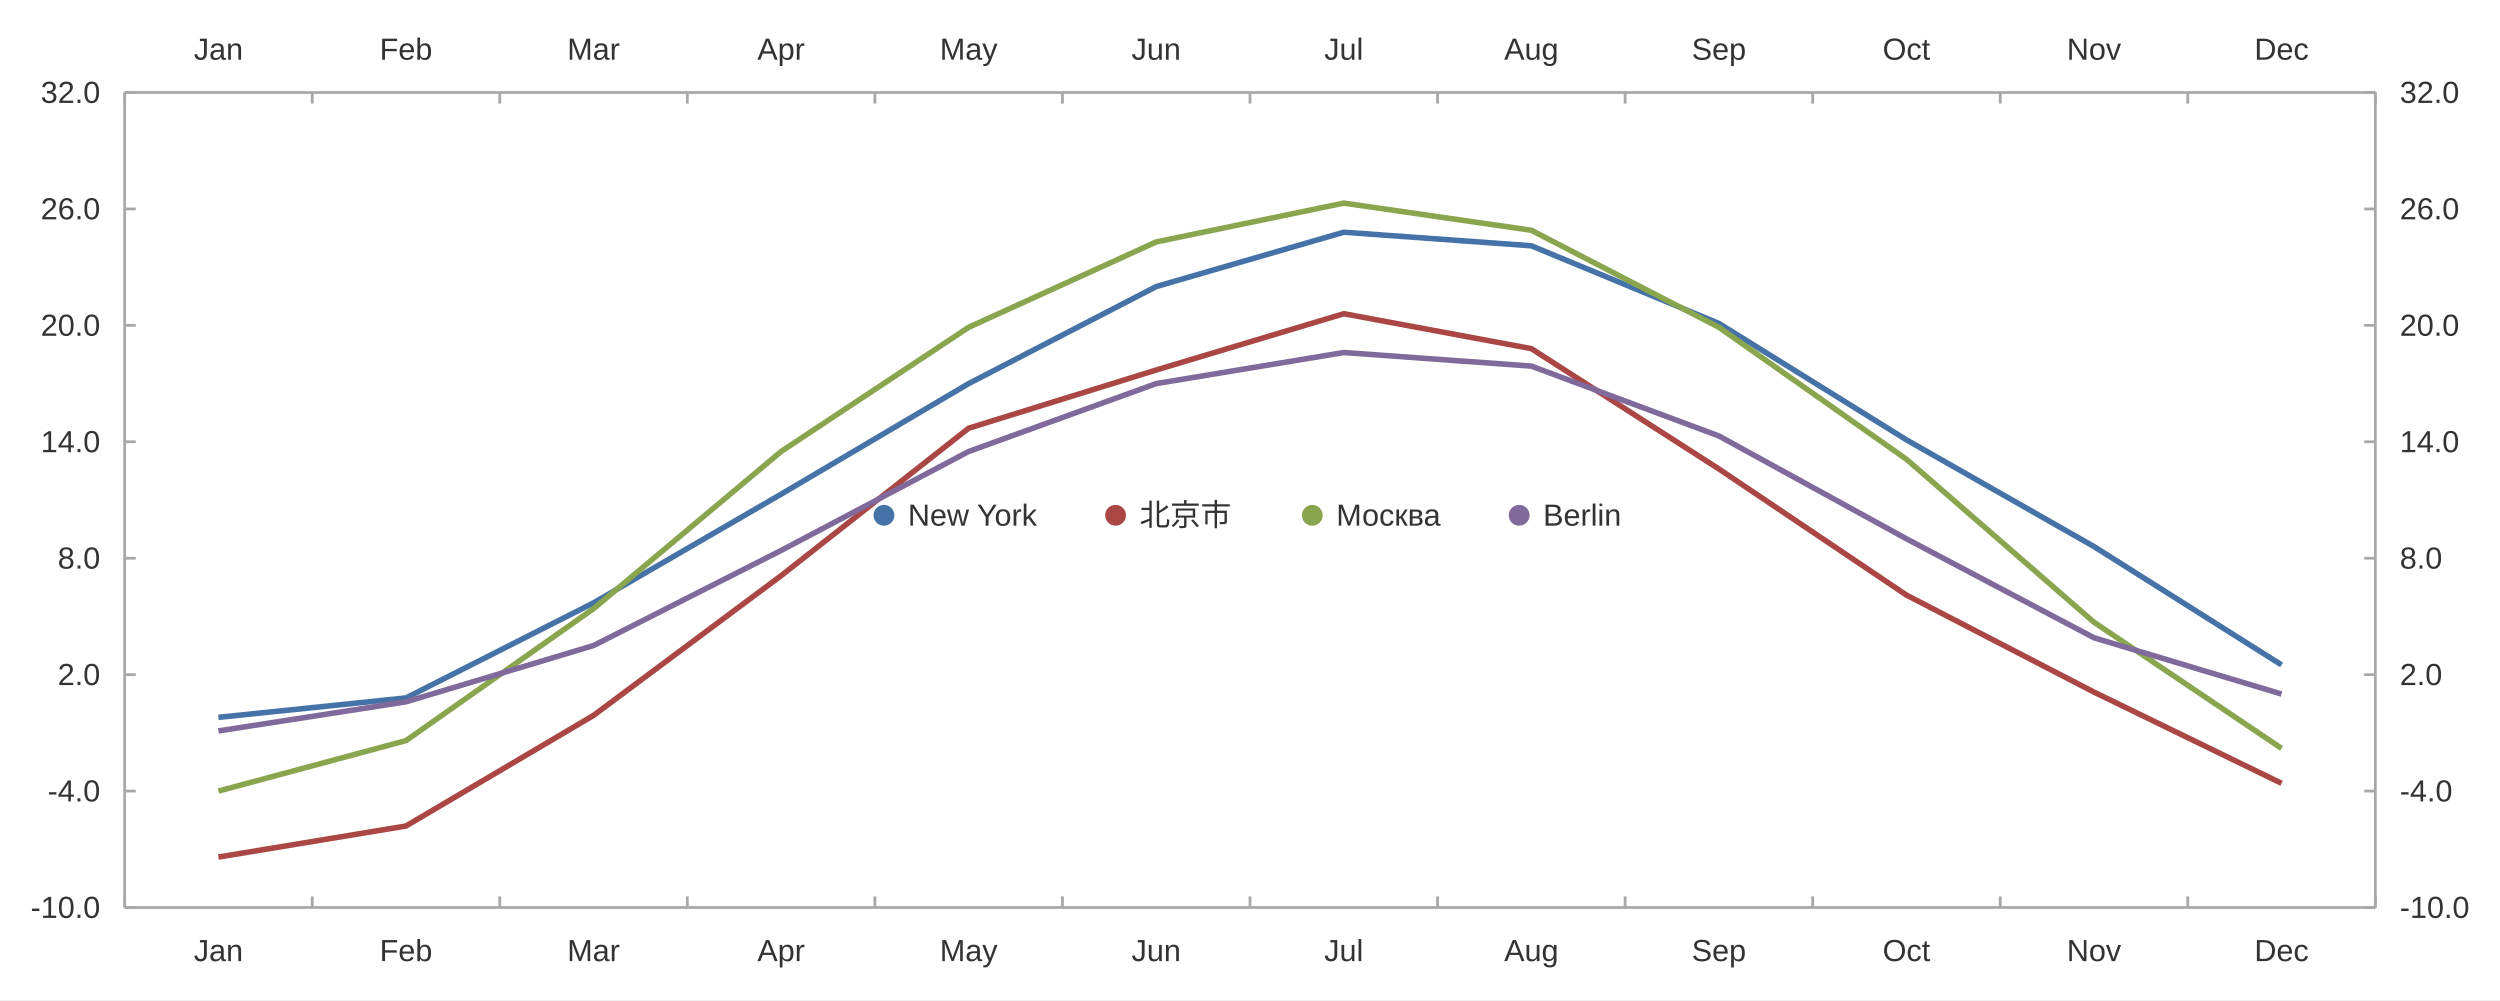
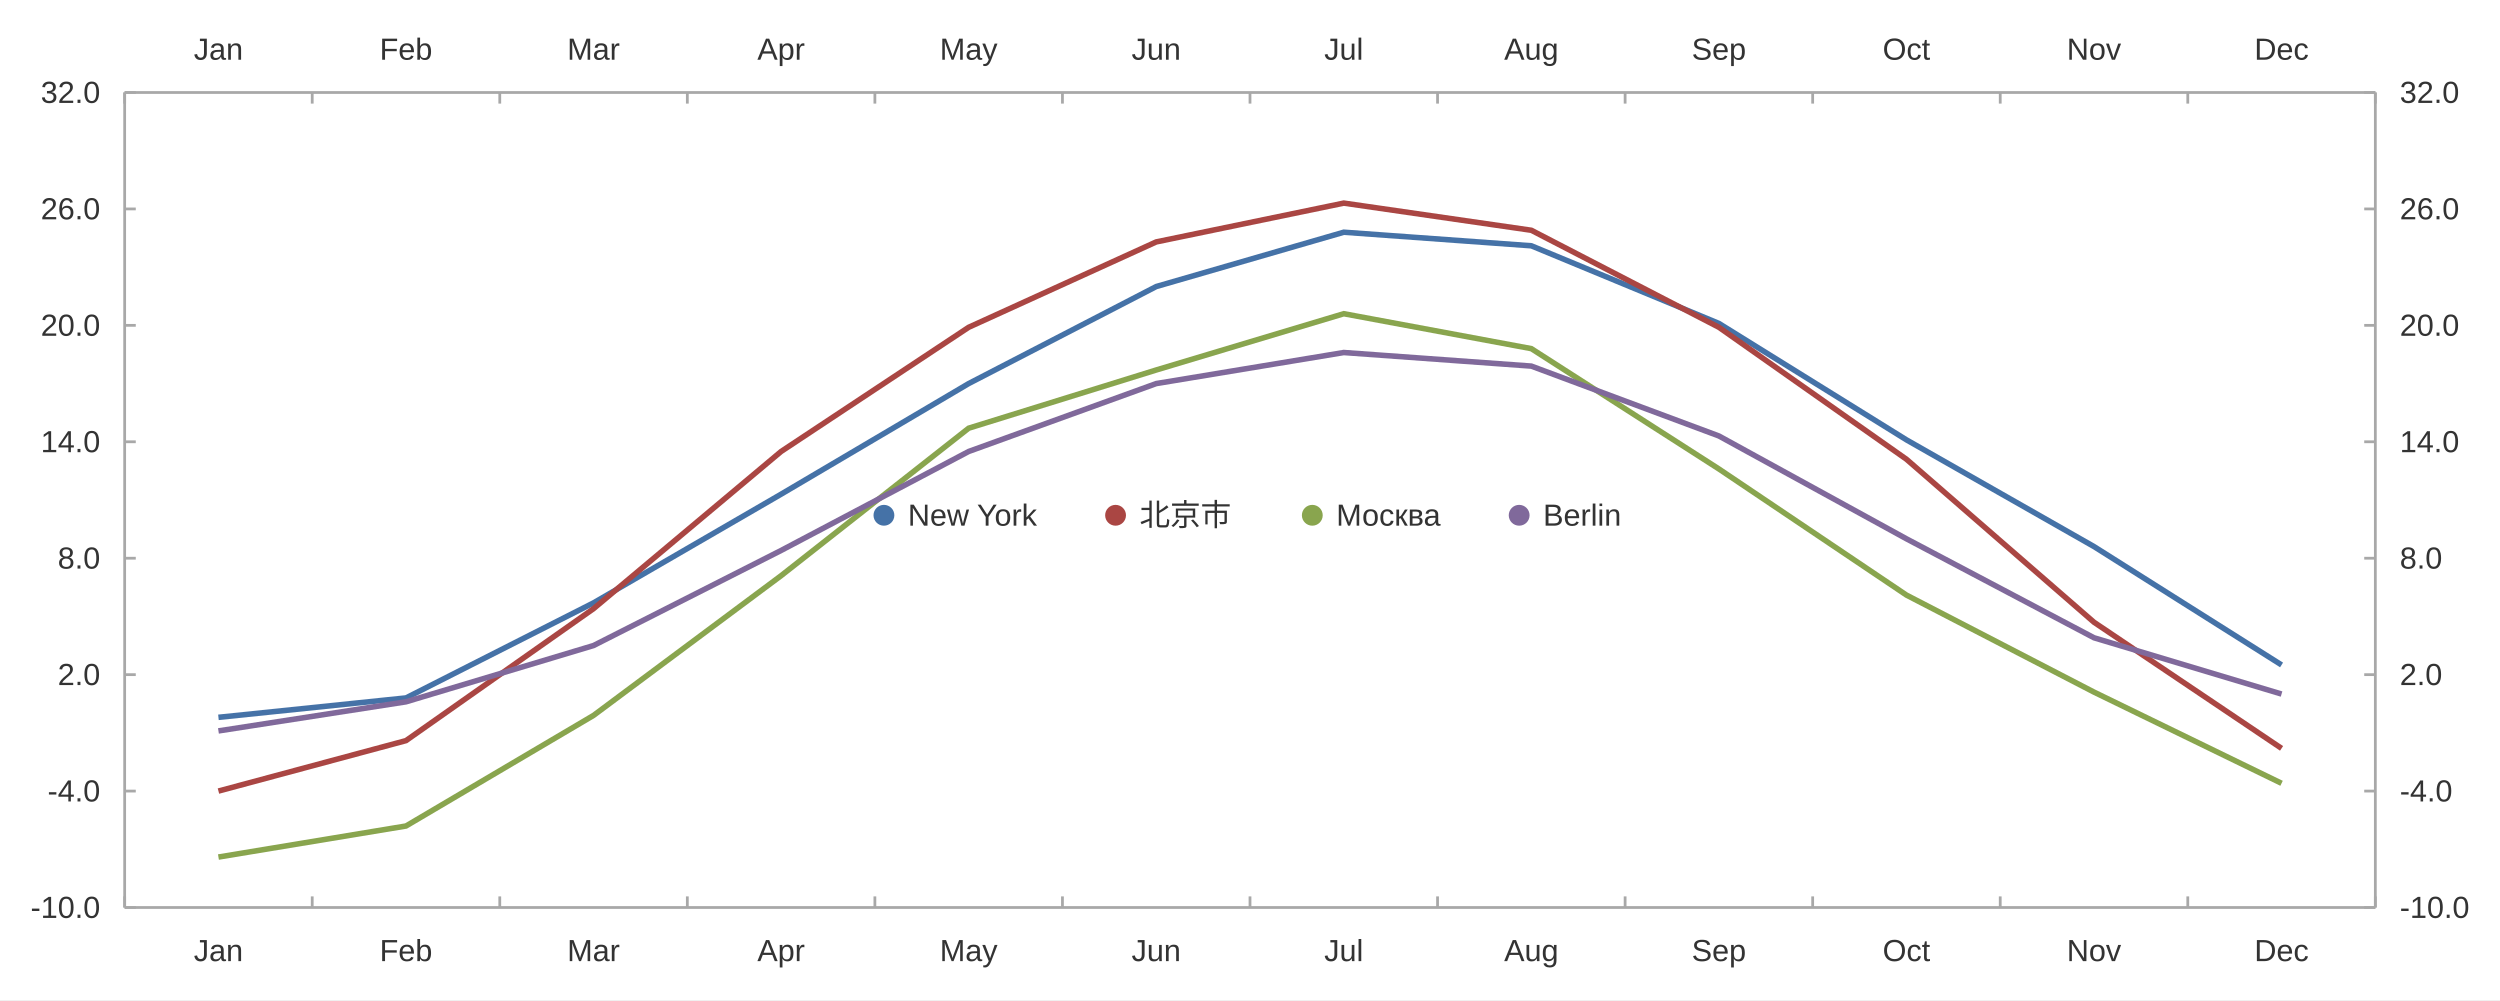
<svg xmlns="http://www.w3.org/2000/svg" width="1200" height="480" viewBox="0 0 1200.0 480.0">
  <rect width="1200" height="480" fill="#ffffff" />
  <path stroke-width="1.333" stroke="#a8a8a8" fill="none" d="M59.837 44.4 L1140.162 44.4 " />
  <path stroke-width="1.333" stroke="#a8a8a8" fill="none" d="M59.837 44.4 L59.837 49.733 " />
  <path stroke-width="1.333" stroke="#a8a8a8" fill="none" d="M149.865 44.4 L149.865 49.733 " />
  <path stroke-width="1.333" stroke="#a8a8a8" fill="none" d="M239.892 44.4 L239.892 49.733 " />
  <path stroke-width="1.333" stroke="#a8a8a8" fill="none" d="M329.919 44.4 L329.919 49.733 " />
  <path stroke-width="1.333" stroke="#a8a8a8" fill="none" d="M419.946 44.4 L419.946 49.733 " />
  <path stroke-width="1.333" stroke="#a8a8a8" fill="none" d="M509.973 44.4 L509.973 49.733 " />
  <path stroke-width="1.333" stroke="#a8a8a8" fill="none" d="M600.0 44.4 L600.0 49.733 " />
  <path stroke-width="1.333" stroke="#a8a8a8" fill="none" d="M690.027 44.4 L690.027 49.733 " />
  <path stroke-width="1.333" stroke="#a8a8a8" fill="none" d="M780.054 44.4 L780.054 49.733 " />
  <path stroke-width="1.333" stroke="#a8a8a8" fill="none" d="M870.081 44.4 L870.081 49.733 " />
  <path stroke-width="1.333" stroke="#a8a8a8" fill="none" d="M960.108 44.4 L960.108 49.733 " />
  <path stroke-width="1.333" stroke="#a8a8a8" fill="none" d="M1050.135 44.4 L1050.135 49.733 " />
  <path stroke-width="1.333" stroke="#a8a8a8" fill="none" d="M1140.162 44.4 L1140.162 49.733 " />
  <text x="93.023" y="28.667" fill="#333333" font-size="14.667" font-family="Arial,Helvetica,'Helvetica Neue',sans-serif">Jan</text>
  <text x="182.238" y="28.667" fill="#333333" font-size="14.667" font-family="Arial,Helvetica,'Helvetica Neue',sans-serif">Feb</text>
  <text x="272.272" y="28.667" fill="#333333" font-size="14.667" font-family="Arial,Helvetica,'Helvetica Neue',sans-serif">Mar</text>
  <text x="363.518" y="28.667" fill="#333333" font-size="14.667" font-family="Arial,Helvetica,'Helvetica Neue',sans-serif">Apr</text>
  <text x="451.1" y="28.667" fill="#333333" font-size="14.667" font-family="Arial,Helvetica,'Helvetica Neue',sans-serif">May</text>
  <text x="543.158" y="28.667" fill="#333333" font-size="14.667" font-family="Arial,Helvetica,'Helvetica Neue',sans-serif">Jun</text>
  <text x="635.631" y="28.667" fill="#333333" font-size="14.667" font-family="Arial,Helvetica,'Helvetica Neue',sans-serif">Jul</text>
  <text x="721.994" y="28.667" fill="#333333" font-size="14.667" font-family="Arial,Helvetica,'Helvetica Neue',sans-serif">Aug</text>
  <text x="812.021" y="28.667" fill="#333333" font-size="14.667" font-family="Arial,Helvetica,'Helvetica Neue',sans-serif">Sep</text>
  <text x="903.681" y="28.667" fill="#333333" font-size="14.667" font-family="Arial,Helvetica,'Helvetica Neue',sans-serif">Oct</text>
  <text x="992.075" y="28.667" fill="#333333" font-size="14.667" font-family="Arial,Helvetica,'Helvetica Neue',sans-serif">Nov</text>
  <text x="1082.102" y="28.667" fill="#333333" font-size="14.667" font-family="Arial,Helvetica,'Helvetica Neue',sans-serif">Dec</text>
  <path stroke-width="1.333" stroke="#a8a8a8" fill="none" d="M1140.162 44.4 L1140.162 435.6 " />
  <path stroke-width="1.333" stroke="#a8a8a8" fill="none" d="M1140.162 435.6 L1134.829 435.6 " />
  <path stroke-width="1.333" stroke="#a8a8a8" fill="none" d="M1140.162 379.714 L1134.829 379.714 " />
  <path stroke-width="1.333" stroke="#a8a8a8" fill="none" d="M1140.162 323.829 L1134.829 323.829 " />
  <path stroke-width="1.333" stroke="#a8a8a8" fill="none" d="M1140.162 267.943 L1134.829 267.943 " />
  <path stroke-width="1.333" stroke="#a8a8a8" fill="none" d="M1140.162 212.057 L1134.829 212.057 " />
  <path stroke-width="1.333" stroke="#a8a8a8" fill="none" d="M1140.162 156.171 L1134.829 156.171 " />
  <path stroke-width="1.333" stroke="#a8a8a8" fill="none" d="M1140.162 100.286 L1134.829 100.286 " />
  <path stroke-width="1.333" stroke="#a8a8a8" fill="none" d="M1140.162 44.4 L1134.829 44.4 " />
  <text x="1151.896" y="440.6" fill="#333333" font-size="14.667" font-family="Arial,Helvetica,'Helvetica Neue',sans-serif">-10.0</text>
  <text x="1151.896" y="384.714" fill="#333333" font-size="14.667" font-family="Arial,Helvetica,'Helvetica Neue',sans-serif">-4.0</text>
  <text x="1151.896" y="328.829" fill="#333333" font-size="14.667" font-family="Arial,Helvetica,'Helvetica Neue',sans-serif">2.0</text>
  <text x="1151.896" y="272.943" fill="#333333" font-size="14.667" font-family="Arial,Helvetica,'Helvetica Neue',sans-serif">8.0</text>
  <text x="1151.896" y="217.057" fill="#333333" font-size="14.667" font-family="Arial,Helvetica,'Helvetica Neue',sans-serif">14.0</text>
  <text x="1151.896" y="161.171" fill="#333333" font-size="14.667" font-family="Arial,Helvetica,'Helvetica Neue',sans-serif">20.0</text>
  <text x="1151.896" y="105.286" fill="#333333" font-size="14.667" font-family="Arial,Helvetica,'Helvetica Neue',sans-serif">26.0</text>
  <text x="1151.896" y="49.4" fill="#333333" font-size="14.667" font-family="Arial,Helvetica,'Helvetica Neue',sans-serif">32.0</text>
  <path stroke-width="1.333" stroke="#a8a8a8" fill="none" d="M59.837 435.6 L1140.162 435.6 " />
  <path stroke-width="1.333" stroke="#a8a8a8" fill="none" d="M59.837 435.6 L59.837 430.267 " />
  <path stroke-width="1.333" stroke="#a8a8a8" fill="none" d="M149.865 435.6 L149.865 430.267 " />
  <path stroke-width="1.333" stroke="#a8a8a8" fill="none" d="M239.892 435.6 L239.892 430.267 " />
  <path stroke-width="1.333" stroke="#a8a8a8" fill="none" d="M329.919 435.6 L329.919 430.267 " />
  <path stroke-width="1.333" stroke="#a8a8a8" fill="none" d="M419.946 435.6 L419.946 430.267 " />
  <path stroke-width="1.333" stroke="#a8a8a8" fill="none" d="M509.973 435.6 L509.973 430.267 " />
  <path stroke-width="1.333" stroke="#a8a8a8" fill="none" d="M600.0 435.6 L600.0 430.267 " />
  <path stroke-width="1.333" stroke="#a8a8a8" fill="none" d="M690.027 435.6 L690.027 430.267 " />
  <path stroke-width="1.333" stroke="#a8a8a8" fill="none" d="M780.054 435.6 L780.054 430.267 " />
  <path stroke-width="1.333" stroke="#a8a8a8" fill="none" d="M870.081 435.6 L870.081 430.267 " />
  <path stroke-width="1.333" stroke="#a8a8a8" fill="none" d="M960.108 435.6 L960.108 430.267 " />
  <path stroke-width="1.333" stroke="#a8a8a8" fill="none" d="M1050.135 435.6 L1050.135 430.267 " />
  <path stroke-width="1.333" stroke="#a8a8a8" fill="none" d="M1140.162 435.6 L1140.162 430.267 " />
  <text x="93.023" y="461.333" fill="#333333" font-size="14.667" font-family="Arial,Helvetica,'Helvetica Neue',sans-serif">Jan</text>
  <text x="182.238" y="461.333" fill="#333333" font-size="14.667" font-family="Arial,Helvetica,'Helvetica Neue',sans-serif">Feb</text>
  <text x="272.272" y="461.333" fill="#333333" font-size="14.667" font-family="Arial,Helvetica,'Helvetica Neue',sans-serif">Mar</text>
  <text x="363.518" y="461.333" fill="#333333" font-size="14.667" font-family="Arial,Helvetica,'Helvetica Neue',sans-serif">Apr</text>
  <text x="451.1" y="461.333" fill="#333333" font-size="14.667" font-family="Arial,Helvetica,'Helvetica Neue',sans-serif">May</text>
  <text x="543.158" y="461.333" fill="#333333" font-size="14.667" font-family="Arial,Helvetica,'Helvetica Neue',sans-serif">Jun</text>
  <text x="635.631" y="461.333" fill="#333333" font-size="14.667" font-family="Arial,Helvetica,'Helvetica Neue',sans-serif">Jul</text>
  <text x="721.994" y="461.333" fill="#333333" font-size="14.667" font-family="Arial,Helvetica,'Helvetica Neue',sans-serif">Aug</text>
  <text x="812.021" y="461.333" fill="#333333" font-size="14.667" font-family="Arial,Helvetica,'Helvetica Neue',sans-serif">Sep</text>
  <text x="903.681" y="461.333" fill="#333333" font-size="14.667" font-family="Arial,Helvetica,'Helvetica Neue',sans-serif">Oct</text>
  <text x="992.075" y="461.333" fill="#333333" font-size="14.667" font-family="Arial,Helvetica,'Helvetica Neue',sans-serif">Nov</text>
  <text x="1082.102" y="461.333" fill="#333333" font-size="14.667" font-family="Arial,Helvetica,'Helvetica Neue',sans-serif">Dec</text>
  <path stroke-width="1.333" stroke="#a8a8a8" fill="none" d="M59.837 44.4 L59.837 435.6 " />
  <path stroke-width="1.333" stroke="#a8a8a8" fill="none" d="M59.837 435.6 L65.171 435.6 " />
  <path stroke-width="1.333" stroke="#a8a8a8" fill="none" d="M59.837 379.714 L65.171 379.714 " />
  <path stroke-width="1.333" stroke="#a8a8a8" fill="none" d="M59.837 323.829 L65.171 323.829 " />
  <path stroke-width="1.333" stroke="#a8a8a8" fill="none" d="M59.837 267.943 L65.171 267.943 " />
  <path stroke-width="1.333" stroke="#a8a8a8" fill="none" d="M59.837 212.057 L65.171 212.057 " />
  <path stroke-width="1.333" stroke="#a8a8a8" fill="none" d="M59.837 156.171 L65.171 156.171 " />
  <path stroke-width="1.333" stroke="#a8a8a8" fill="none" d="M59.837 100.286 L65.171 100.286 " />
  <path stroke-width="1.333" stroke="#a8a8a8" fill="none" d="M59.837 44.4 L65.171 44.4 " />
  <text x="14.667" y="440.6" fill="#333333" font-size="14.667" font-family="Arial,Helvetica,'Helvetica Neue',sans-serif">-10.0</text>
  <text x="22.823" y="384.714" fill="#333333" font-size="14.667" font-family="Arial,Helvetica,'Helvetica Neue',sans-serif">-4.0</text>
  <text x="27.714" y="328.829" fill="#333333" font-size="14.667" font-family="Arial,Helvetica,'Helvetica Neue',sans-serif">2.0</text>
  <text x="27.714" y="272.943" fill="#333333" font-size="14.667" font-family="Arial,Helvetica,'Helvetica Neue',sans-serif">8.0</text>
  <text x="19.557" y="217.057" fill="#333333" font-size="14.667" font-family="Arial,Helvetica,'Helvetica Neue',sans-serif">14.0</text>
  <text x="19.557" y="161.171" fill="#333333" font-size="14.667" font-family="Arial,Helvetica,'Helvetica Neue',sans-serif">20.0</text>
  <text x="19.557" y="105.286" fill="#333333" font-size="14.667" font-family="Arial,Helvetica,'Helvetica Neue',sans-serif">26.0</text>
  <text x="19.557" y="49.4" fill="#333333" font-size="14.667" font-family="Arial,Helvetica,'Helvetica Neue',sans-serif">32.0</text>
  <path stroke-width="2.667" stroke="#4572a7" fill="none" d="M104.851 344.32 L194.878 335.006 L284.905 289.366 L374.932 237.206 L464.959 184.114 L554.986 137.543 L645.014 111.463 L735.041 117.983 L825.068 155.24 L915.095 211.126 L1005.122 262.354 L1095.149 319.171 " />
-   <path stroke-width="2.667" stroke="#aa4643" fill="none" d="M104.851 411.383 L194.878 396.48 L284.905 343.389 L374.932 276.326 L464.959 205.537 L554.986 177.594 L645.014 150.583 L735.041 167.349 L825.068 225.097 L915.095 285.64 L1005.122 332.211 L1095.149 375.989 " />
-   <path stroke-width="2.667" stroke="#89a54e" fill="none" d="M104.851 379.714 L194.878 355.497 L284.905 292.16 L374.932 216.714 L464.959 157.103 L554.986 116.12 L645.014 97.491 L735.041 110.531 L825.068 157.103 L915.095 220.44 L1005.122 298.68 L1095.149 359.223 " />
+   <path stroke-width="2.667" stroke="#aa4643" fill="none" d="M104.851 379.714 L194.878 355.497 L284.905 292.16 L374.932 216.714 L464.959 157.103 L554.986 116.12 L645.014 97.491 L735.041 110.531 L825.068 157.103 L915.095 220.44 L1005.122 298.68 L1095.149 359.223 " />
+   <path stroke-width="2.667" stroke="#89a54e" fill="none" d="M104.851 411.383 L194.878 396.48 L284.905 343.389 L374.932 276.326 L464.959 205.537 L554.986 177.594 L645.014 150.583 L735.041 167.349 L825.068 225.097 L915.095 285.64 L1005.122 332.211 L1095.149 375.989 " />
  <path stroke-width="2.667" stroke="#80699b" fill="none" d="M104.851 350.84 L194.878 336.869 L284.905 309.857 L374.932 264.217 L464.959 216.714 L554.986 184.114 L645.014 169.211 L735.041 175.731 L825.068 209.263 L915.095 258.629 L1005.122 306.131 L1095.149 333.143 " />
  <path fill="#4572a7" d="M429.286 247.333 M419.286 247.333 a5.0 5.0 0 1 0 10.0 0 a5.0 5.0 0 1 0 -10.0 0 " />
  <text x="435.786" y="252.333" fill="#333333" font-size="14.667" font-family="Arial,Helvetica,'Helvetica Neue',sans-serif">New York</text>
  <path fill="#aa4643" d="M540.47 247.333 M530.47 247.333 a5.0 5.0 0 1 0 10.0 0 a5.0 5.0 0 1 0 -10.0 0 " />
  <text x="546.97" y="252.333" fill="#333333" font-size="14.667" font-family="Arial,Helvetica,'Helvetica Neue',sans-serif">北京市   </text>
  <path fill="#89a54e" d="M634.905 247.333 M624.905 247.333 a5.0 5.0 0 1 0 10.0 0 a5.0 5.0 0 1 0 -10.0 0 " />
  <text x="641.405" y="252.333" fill="#333333" font-size="14.667" font-family="Arial,Helvetica,'Helvetica Neue',sans-serif">Москва</text>
  <path fill="#80699b" d="M734.198 247.333 M724.198 247.333 a5.0 5.0 0 1 0 10.0 0 a5.0 5.0 0 1 0 -10.0 0 " />
  <text x="740.698" y="252.333" fill="#333333" font-size="14.667" font-family="Arial,Helvetica,'Helvetica Neue',sans-serif">Berlin</text>
</svg>
